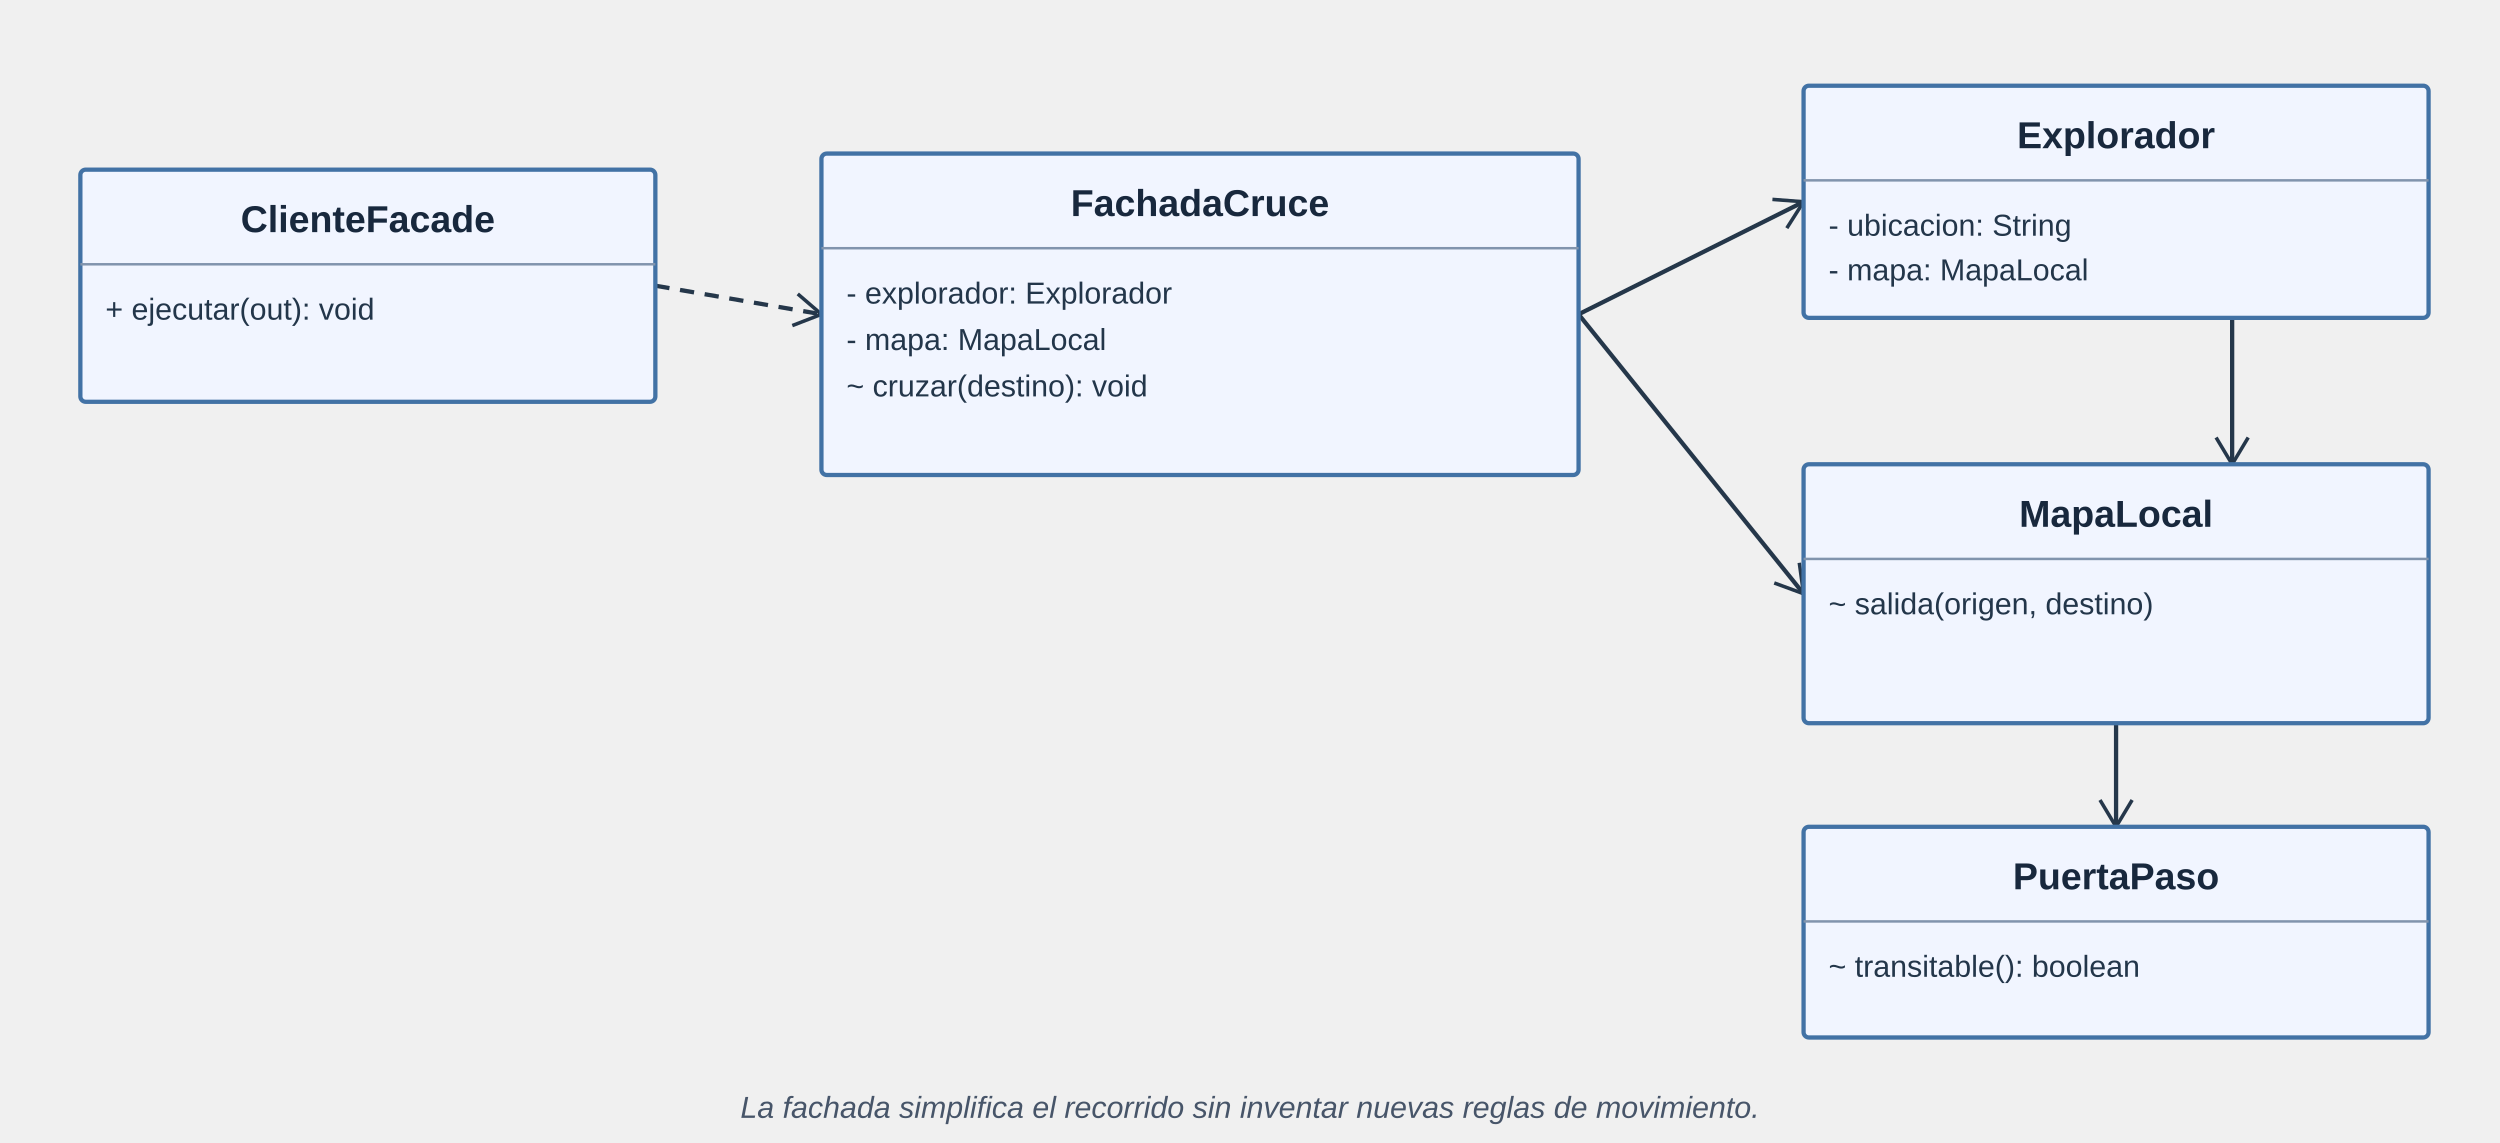
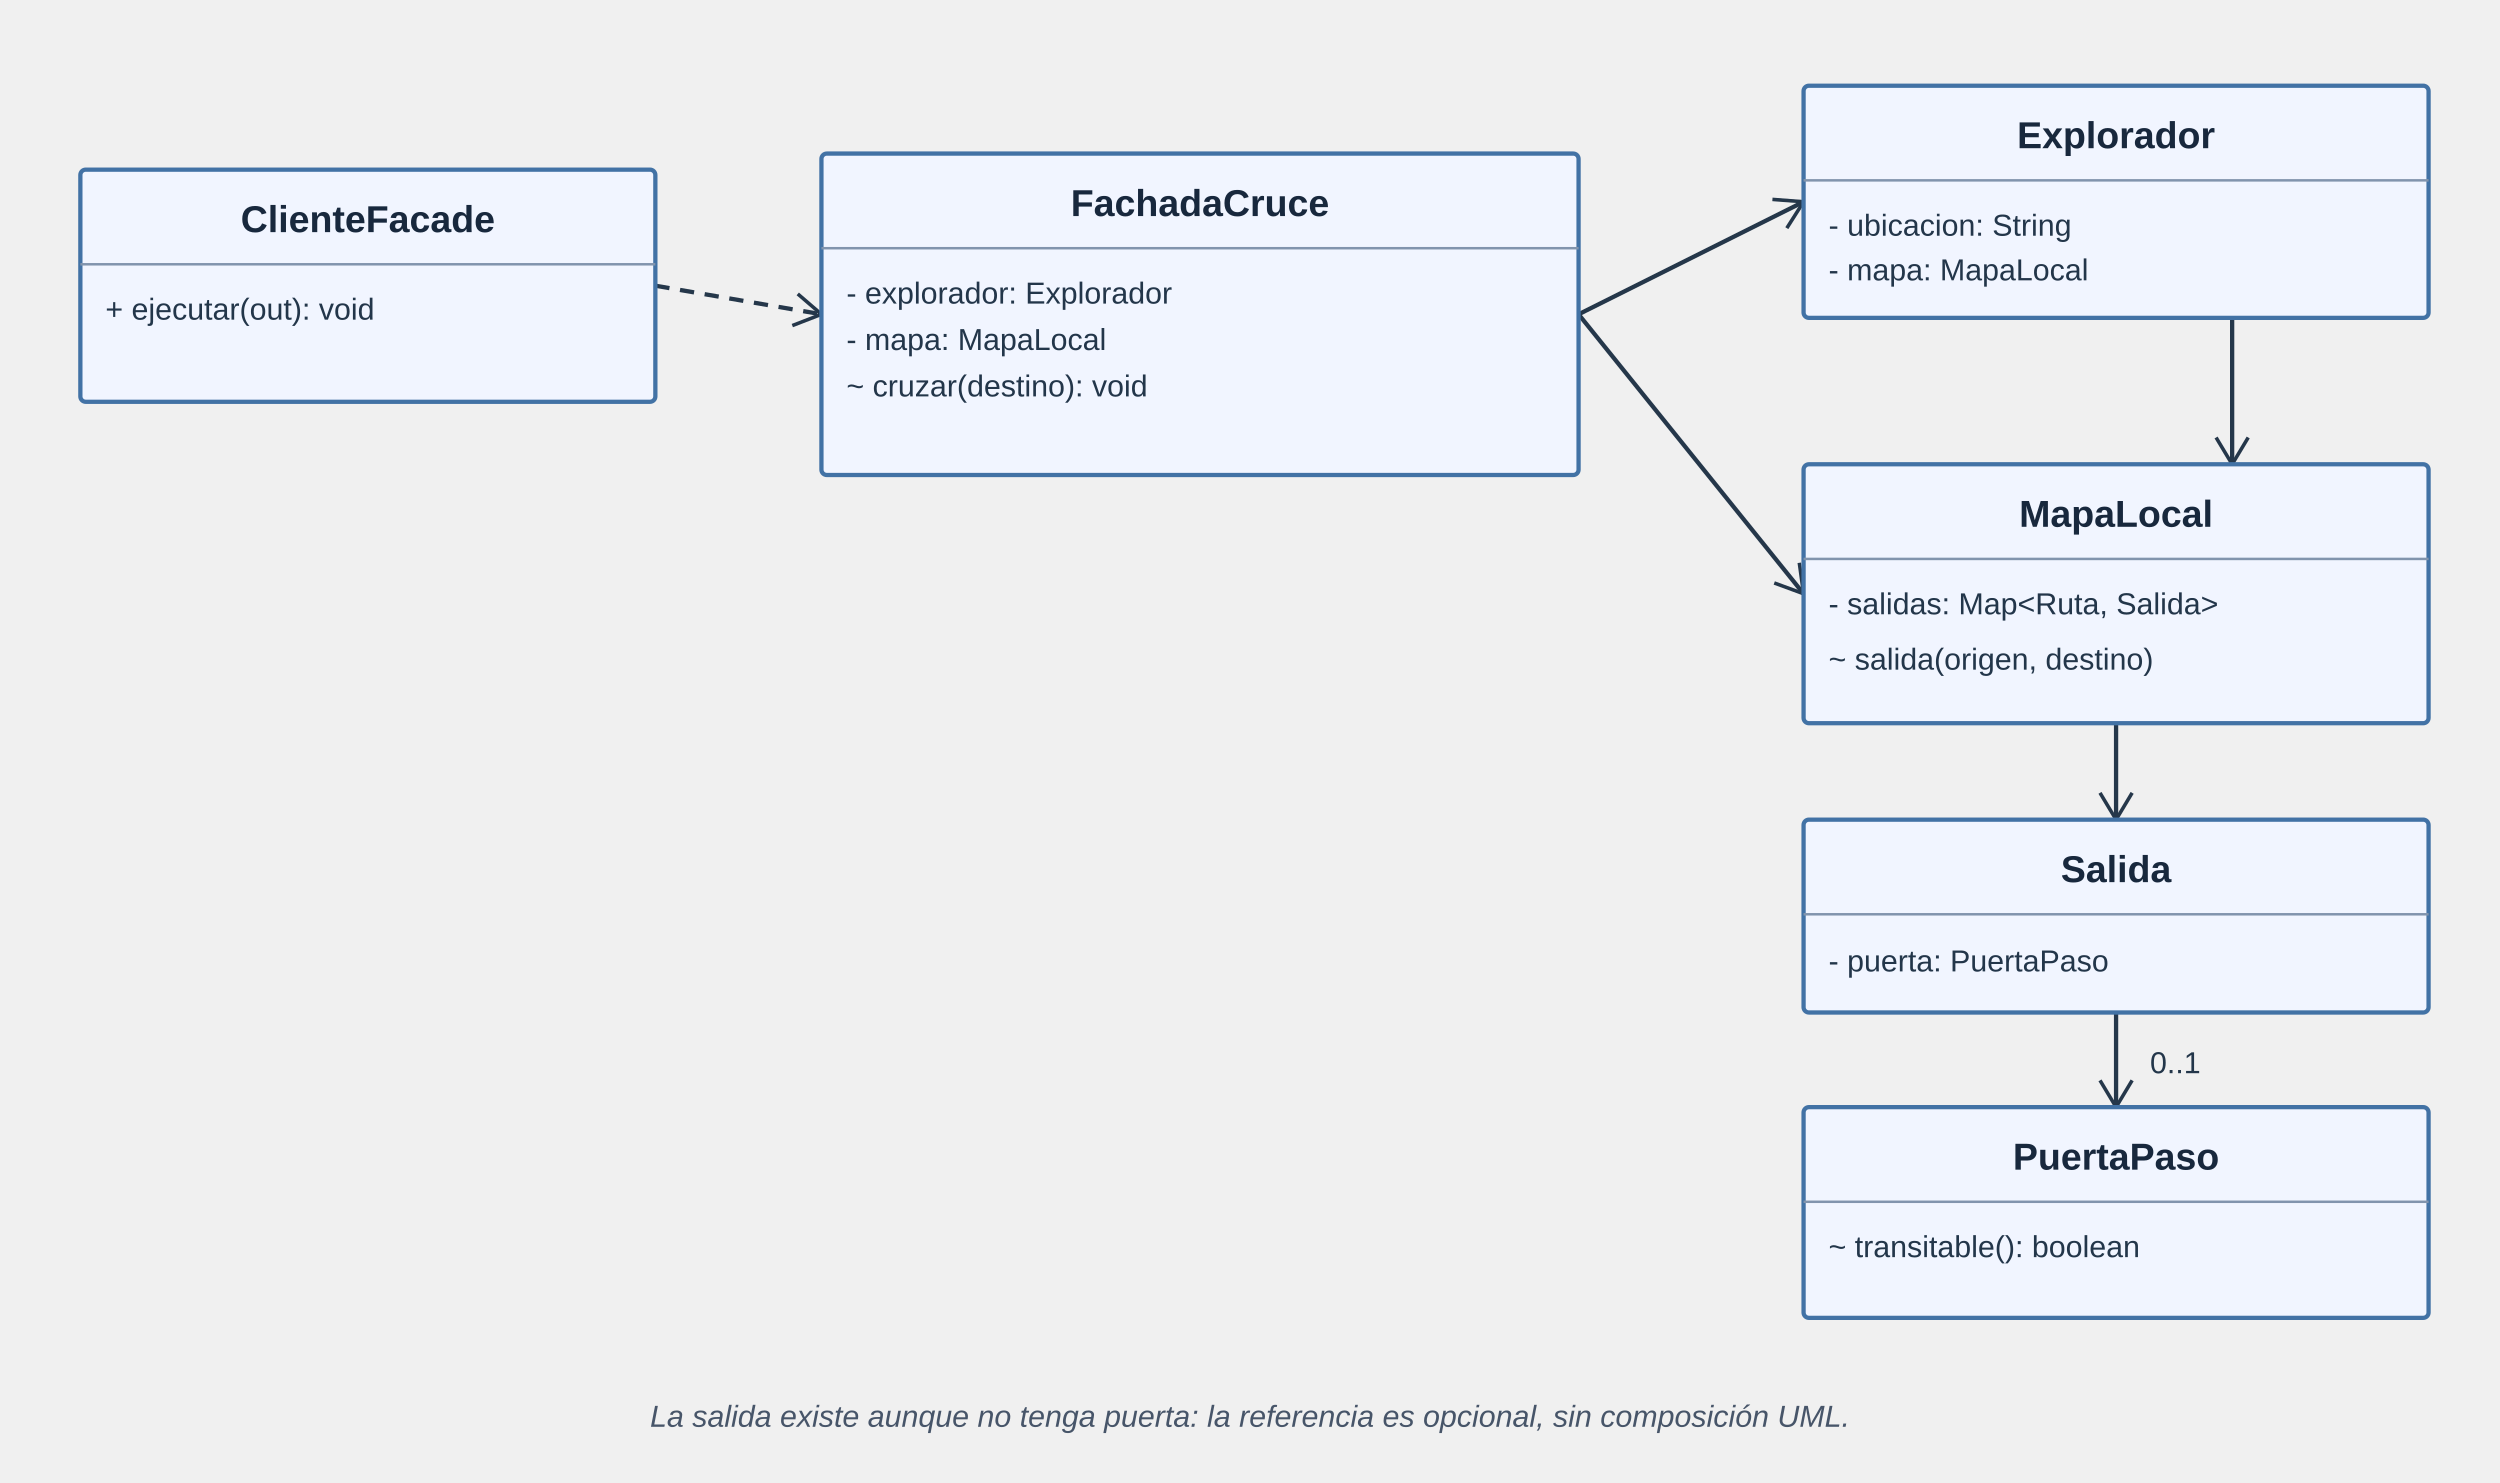
- <svg xmlns="http://www.w3.org/2000/svg" width="1400" height="640" viewBox="0 0 1400 640" role="img" aria-labelledby="titulo descripcion">
+ <svg xmlns="http://www.w3.org/2000/svg" width="1400" height="830" viewBox="0 0 1400 830" role="img" aria-labelledby="titulo descripcion">
  <defs>
    <marker id="triangle" viewBox="0 0 24 24" markerWidth="13" markerHeight="13" refX="22" refY="12" orient="auto">
      <path d="M2 2 L22 12 L2 22 Z" fill="white" stroke="#25374a" stroke-width="2" />
    </marker>
    <marker id="open" viewBox="0 0 24 24" markerWidth="10" markerHeight="10" refX="22" refY="12" orient="auto">
      <path d="M7 3 L22 12 L7 21" fill="none" stroke="#25374a" stroke-width="2" />
    </marker>
  </defs>
  <style>.box{fill:#f1f5ff;stroke:#4272a5;stroke-width:2.4}.iface{fill:#f4ecff;stroke:#825cac;stroke-width:2.4}.sep{stroke:#8194ad;stroke-width:1.4}.title{fill:#18283d;font:700 21px Arial,sans-serif;text-anchor:middle}.body{fill:#23364a;font:17px Arial,sans-serif}.edge{fill:none;stroke:#25374a;stroke-width:2.4}.dashed{stroke-dasharray:8 6}.note{fill:#475569;font:italic 17px Arial,sans-serif;text-anchor:middle}</style>
  <path class="edge dashed" d="M367 160 L460 176" marker-end="url(#open)" />
  <path class="edge" d="M884 176 L1010 113" marker-end="url(#open)" />
  <path class="edge" d="M884 176 L1010 332.5" marker-end="url(#open)" />
-   <path class="edge" d="M1185 405 L1185 463" marker-end="url(#open)" />
+   <path class="edge" d="M1185 405 V459" marker-end="url(#open)" />
+   <path class="edge" d="M1185 567 V620" marker-end="url(#open)" />
+   <text x="1204" y="601" class="body">0..1</text>
  <path class="edge" d="M1250 178 L1250 260" marker-end="url(#open)" />
  <rect x="45" y="95" width="322" height="130" rx="3" class="box" />
  <text x="206" y="130" class="title">ClienteFacade</text>
  <path d="M45 148 H367" class="sep" />
  <text x="59" y="179" class="body">+ ejecutar(out): void</text>
  <rect x="460" y="86" width="424" height="180" rx="3" class="box" />
  <text x="672" y="121" class="title">FachadaCruce</text>
  <path d="M460 139 H884" class="sep" />
  <text x="474" y="170" class="body">- explorador: Explorador</text>
  <text x="474" y="196" class="body">- mapa: MapaLocal</text>
  <text x="474" y="222" class="body">~ cruzar(destino): void</text>
  <rect x="1010" y="48" width="350" height="130" rx="3" class="box" />
  <text x="1185" y="83" class="title">Explorador</text>
  <path d="M1010 101 H1360" class="sep" />
  <text x="1024" y="132" class="body">- ubicacion: String</text>
  <text x="1024" y="157" class="body">- mapa: MapaLocal</text>
  <rect x="1010" y="260" width="350" height="145" rx="3" class="box" />
  <text x="1185" y="295" class="title">MapaLocal</text>
  <path d="M1010 313 H1360" class="sep" />
-   <text x="1024" y="344" class="body">~ salida(origen, destino)</text>
-   <rect x="1010" y="463" width="350" height="118" rx="3" class="box" />
-   <text x="1185" y="498" class="title">PuertaPaso</text>
-   <path d="M1010 516 H1360" class="sep" />
-   <text x="1024" y="547" class="body">~ transitable(): boolean</text>
-   <text class="note" x="700" y="626">La fachada simplifica el recorrido sin inventar nuevas reglas de movimiento.</text>
+   <text x="1024" y="344" class="body">- salidas: Map&lt;Ruta, Salida&gt;</text>
+   <text x="1024" y="375" class="body">~ salida(origen, destino)</text>
+   <rect x="1010" y="459" width="350" height="108" rx="3" class="box" />
+   <text x="1185" y="494" class="title">Salida</text>
+   <path d="M1010 512 H1360" class="sep" />
+   <text x="1024" y="544" class="body">- puerta: PuertaPaso</text>
+   <rect x="1010" y="620" width="350" height="118" rx="3" class="box" />
+   <text x="1185" y="655" class="title">PuertaPaso</text>
+   <path d="M1010 673 H1360" class="sep" />
+   <text x="1024" y="704" class="body">~ transitable(): boolean</text>
+   <text class="note" x="700" y="799">La salida existe aunque no tenga puerta: la referencia es opcional, sin composición UML.</text>
</svg>
